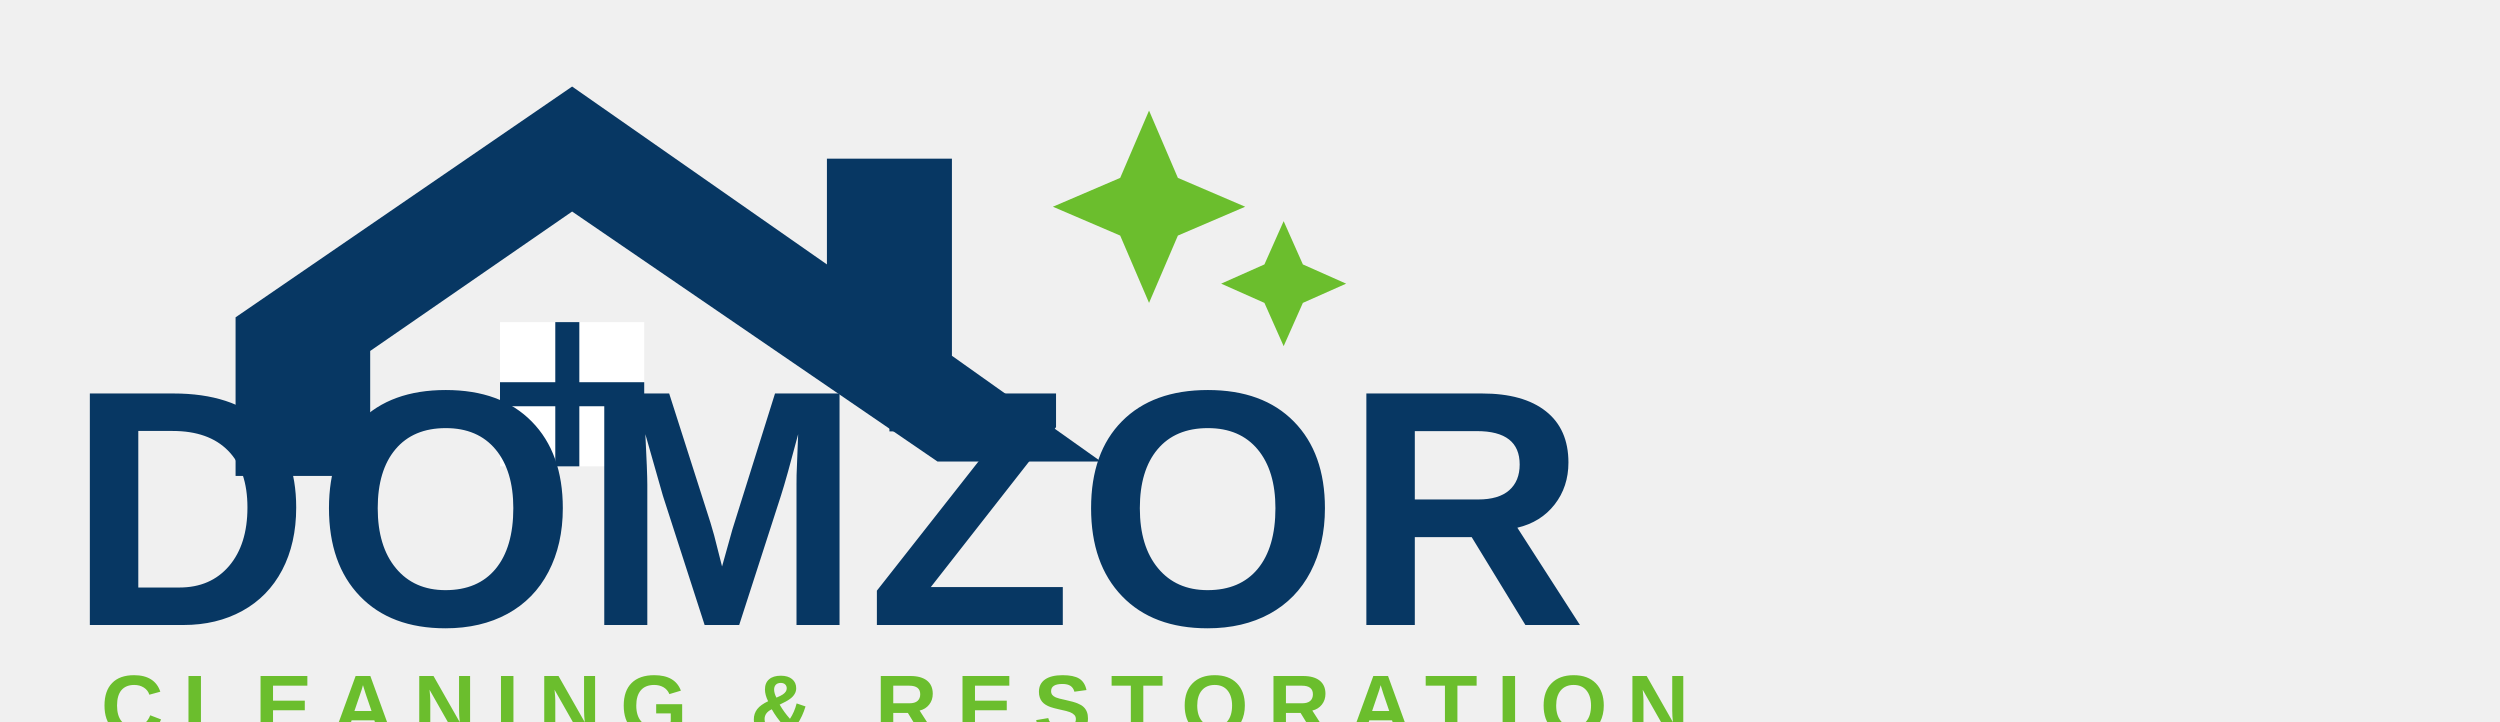
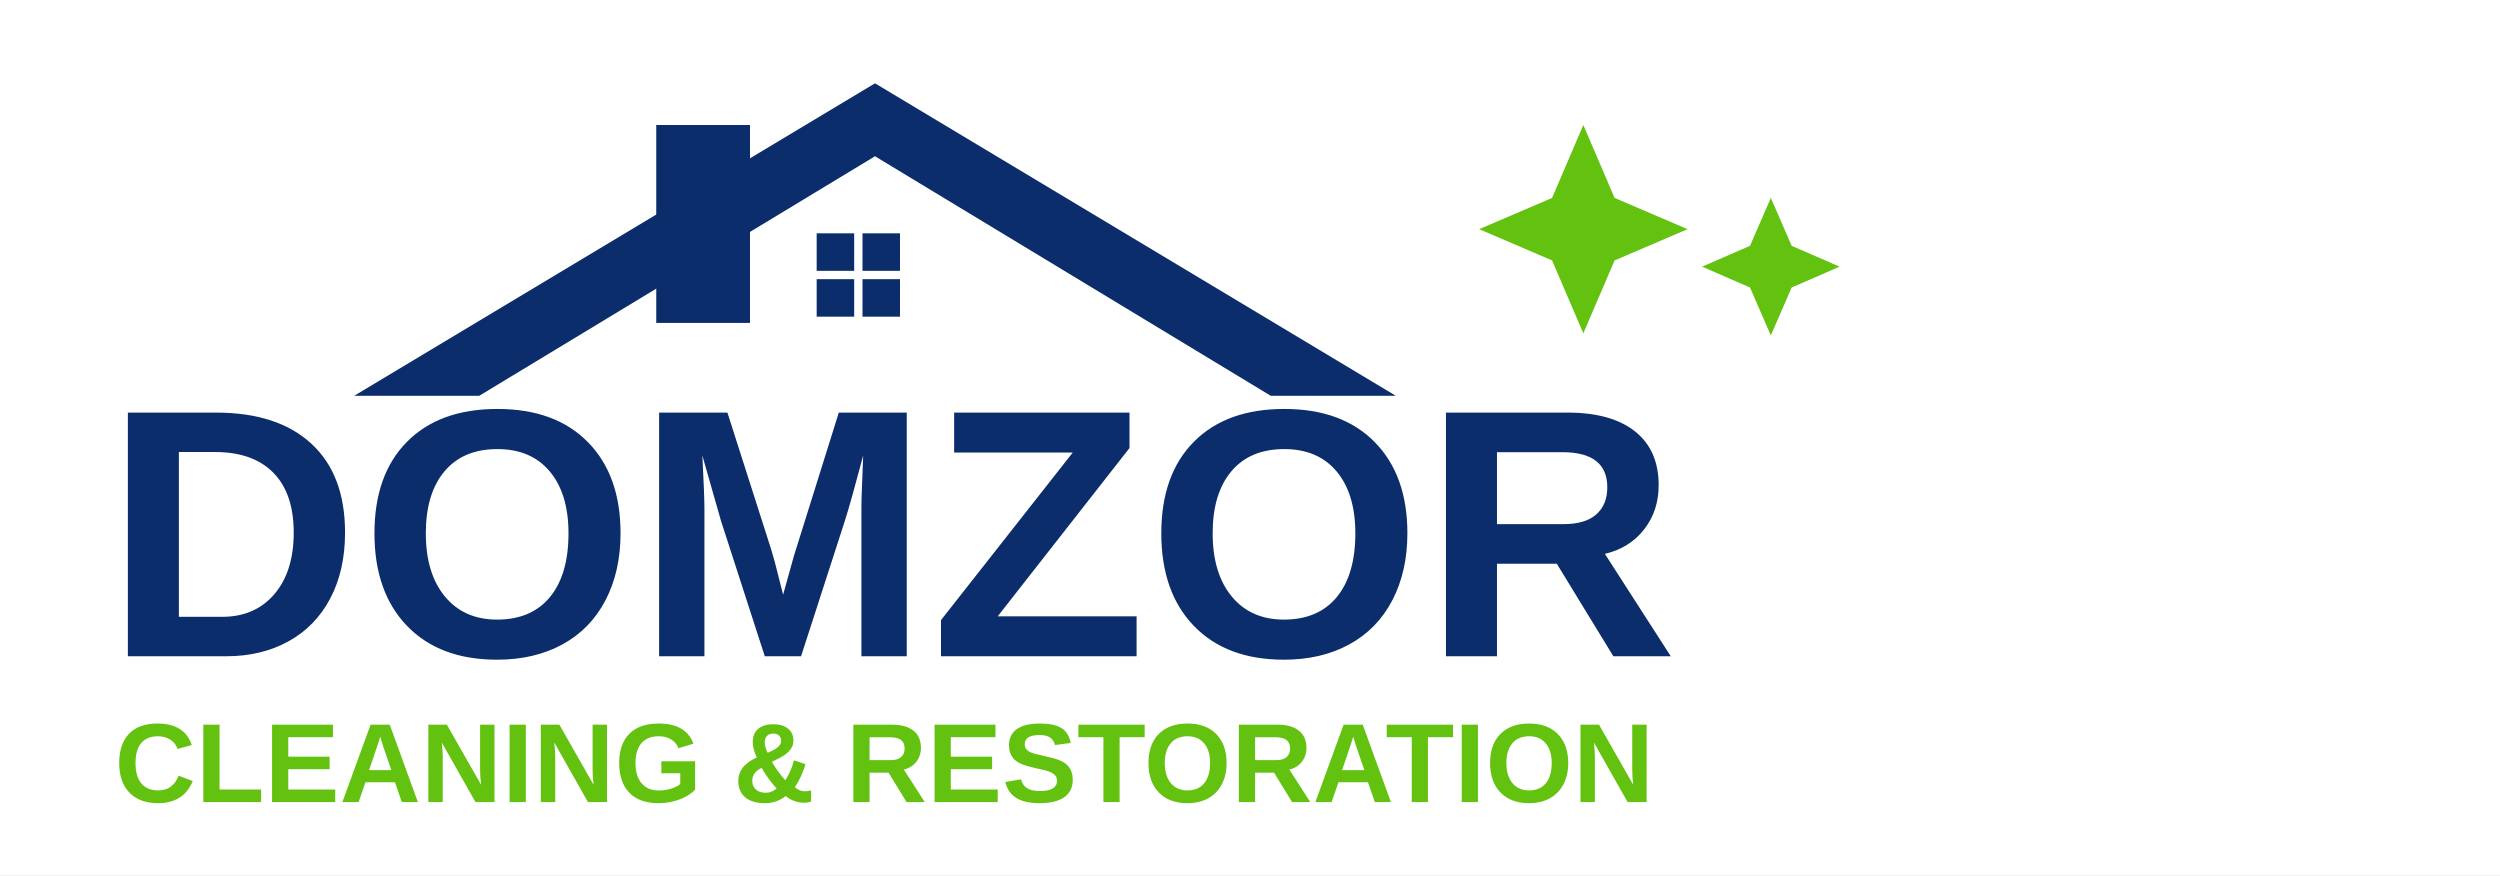
- <svg xmlns="http://www.w3.org/2000/svg" viewBox="0 0 520 150" role="img" aria-labelledby="title desc">
-   <rect width="520" height="150" fill="none" />
-   <g transform="translate(14 8)">
-     <path d="M35 58 L105 10 L158 47 L158 25 L184 25 L184 66 L215 88 H181 L105 36 L63 65 L63 91 H35 Z" fill="#073763" />
-     <path d="M90 59 h30 v30 h-30z" fill="#ffffff" />
-     <path d="M104 59 v30 M90 74 h30" stroke="#073763" stroke-width="5" />
-     <g fill="#6BBE2D">
-       <path d="M225 15 l6 14 14 6-14 6-6 14-6-14-14-6 14-6z" />
-       <path d="M253 38 l4 9 9 4-9 4-4 9-4-9-9-4 9-4z" />
-     </g>
-     <text x="0" y="122" font-family="Arial, Helvetica, sans-serif" font-size="70" font-weight="800" letter-spacing="1" fill="#073763">DOMZOR</text>
-     <text x="7" y="145" font-family="Arial, Helvetica, sans-serif" font-size="18" font-weight="700" letter-spacing="4" fill="#6BBE2D">CLEANING &amp; RESTORATION</text>
-   </g>
+ <svg xmlns="http://www.w3.org/2000/svg" width="1200" height="420" viewBox="0 0 1200 420">
+   <rect width="100%" height="100%" fill="white" />
+   <path d="M170 190 L420 40 L670 190 L610 190 L420 75 L230 190 Z" fill="#0B2D6B" />
+   <rect x="315" y="60" width="45" height="95" fill="#0B2D6B" />
+   <rect x="392" y="112" width="18" height="18" fill="#0B2D6B" />
+   <rect x="414" y="112" width="18" height="18" fill="#0B2D6B" />
+   <rect x="392" y="134" width="18" height="18" fill="#0B2D6B" />
+   <rect x="414" y="134" width="18" height="18" fill="#0B2D6B" />
+   <polygon points="760,60 775,95 810,110 775,125 760,160 745,125 710,110 745,95" fill="#63C10F" />
+   <polygon points="850,95 860,118 883,128 860,138 850,161 840,138 817,128 840,118" fill="#63C10F" />
+   <text x="50" y="315" font-family="Arial" font-size="170" font-weight="700" fill="#0B2D6B">DOMZOR</text>
+   <text x="55" y="385" font-family="Arial" font-size="54" font-weight="700" fill="#63C10F">CLEANING &amp; RESTORATION</text>
</svg>
